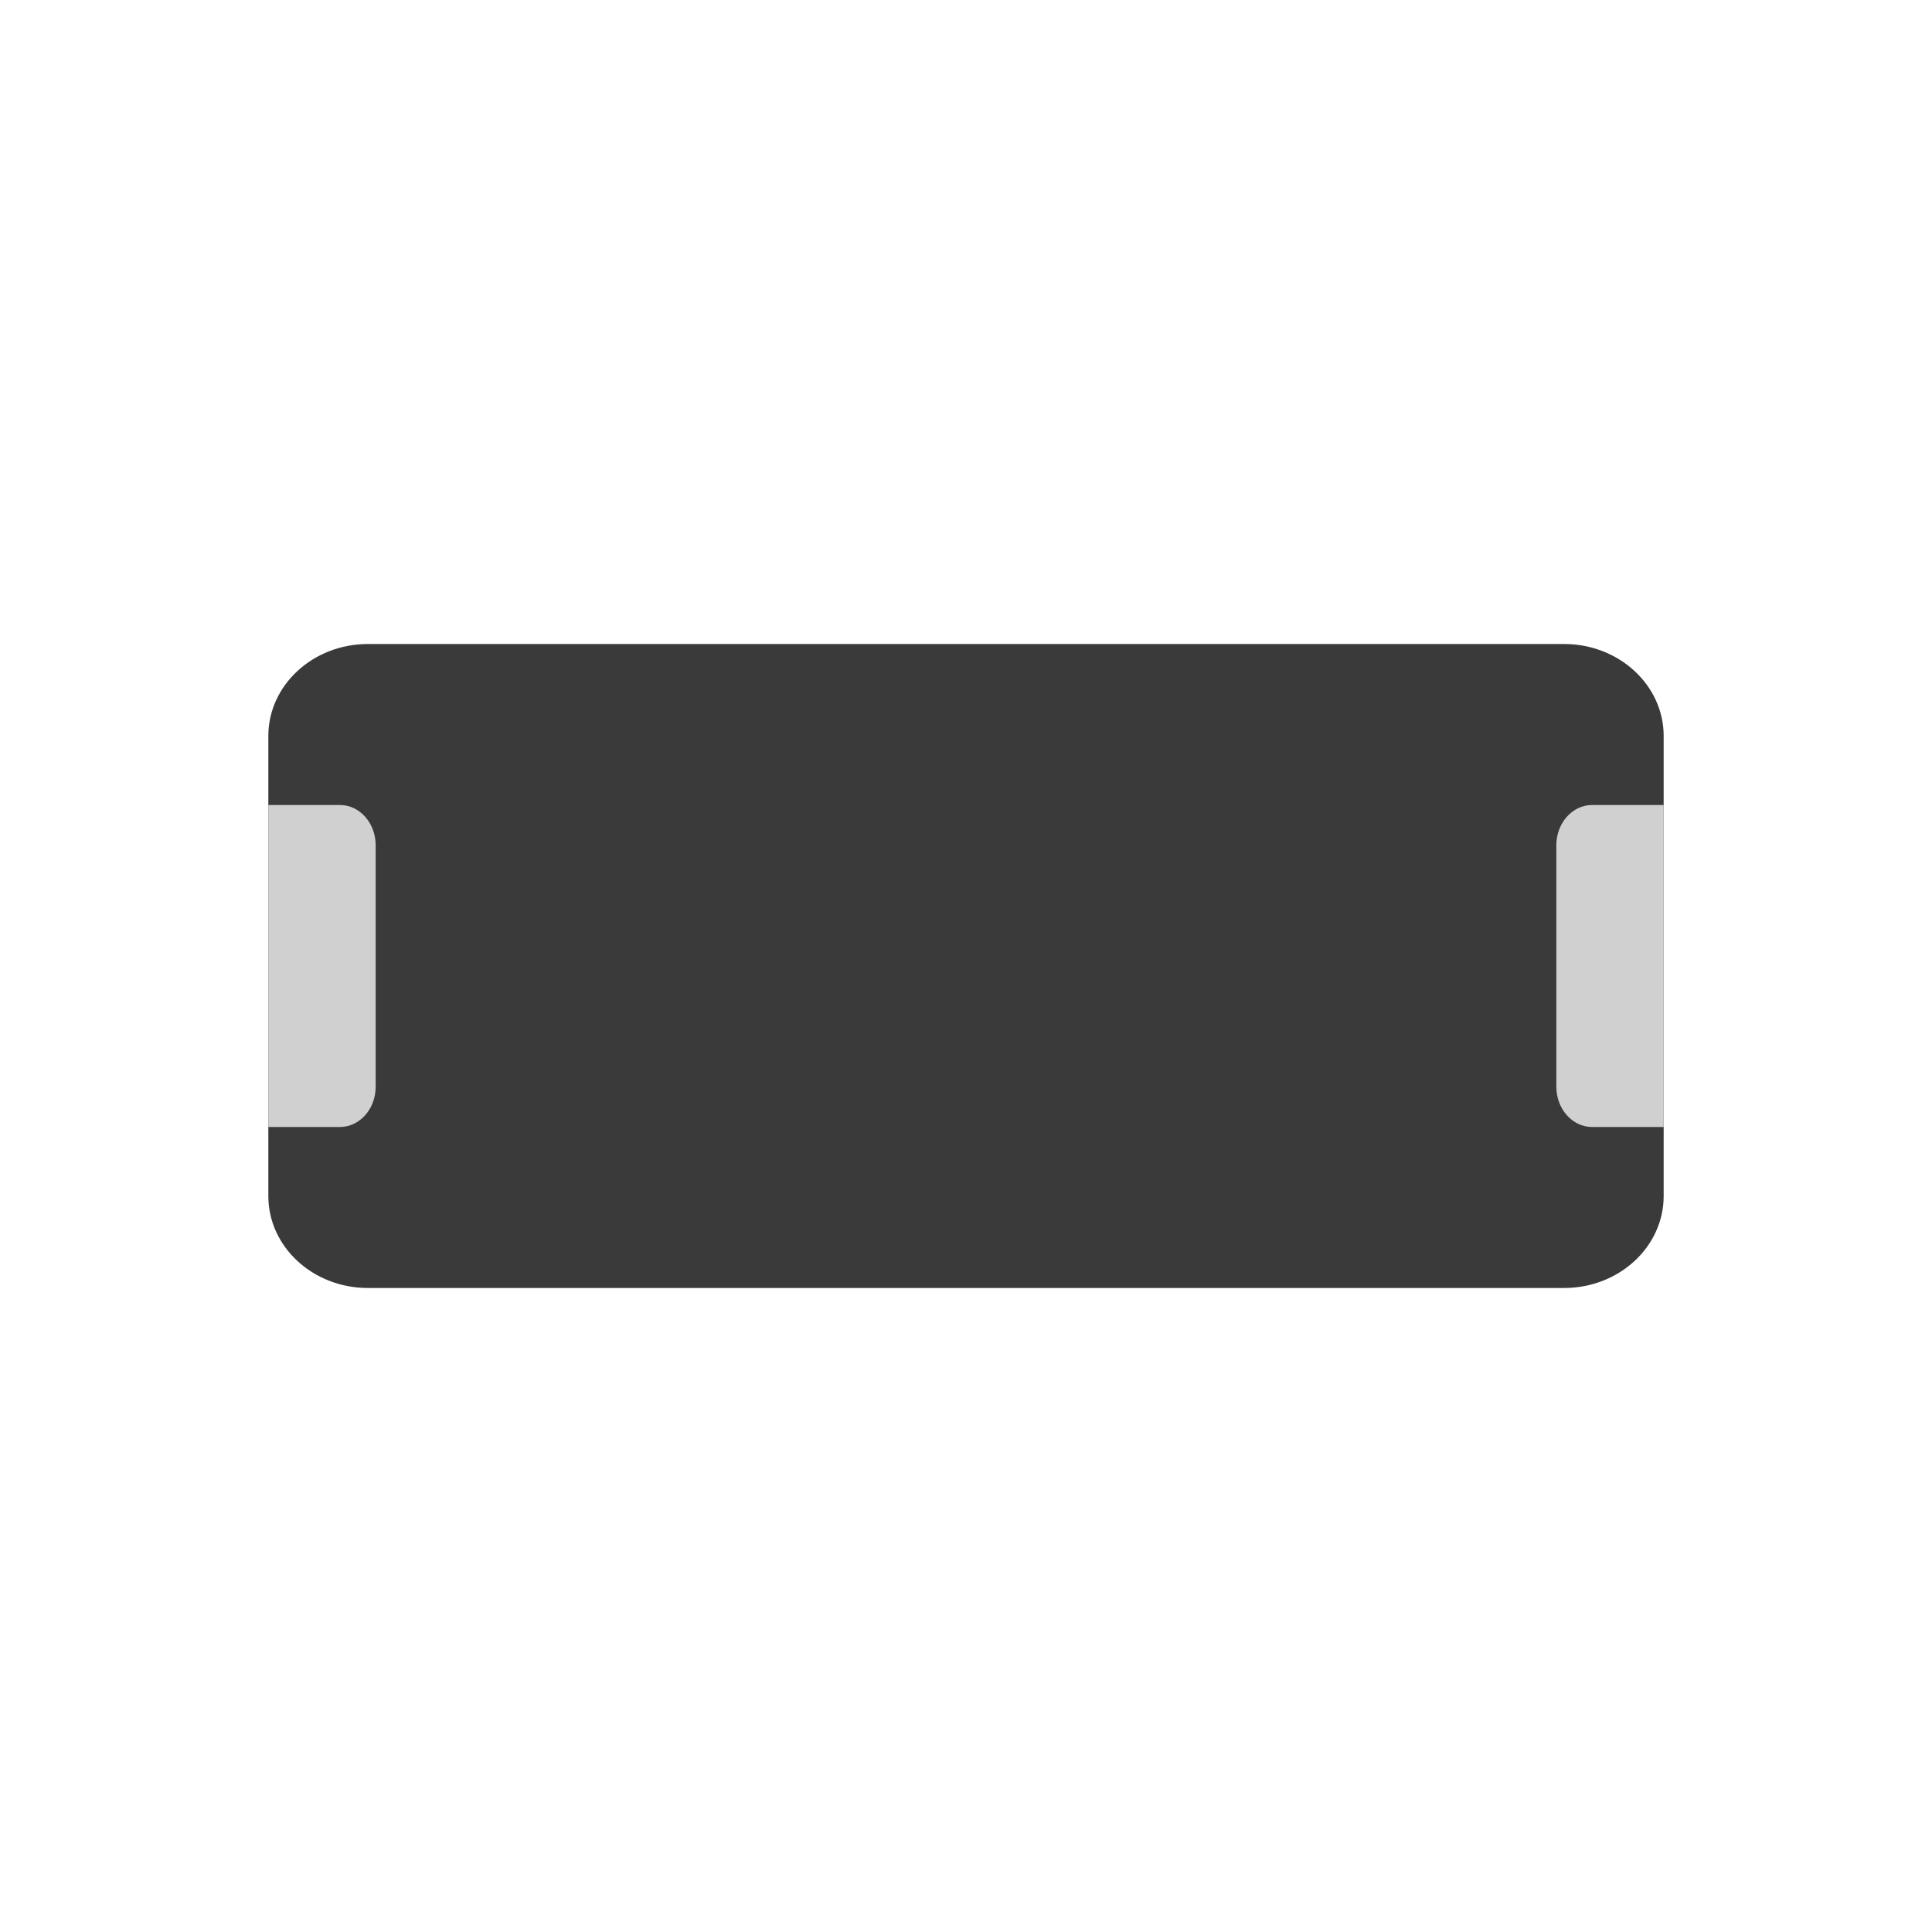
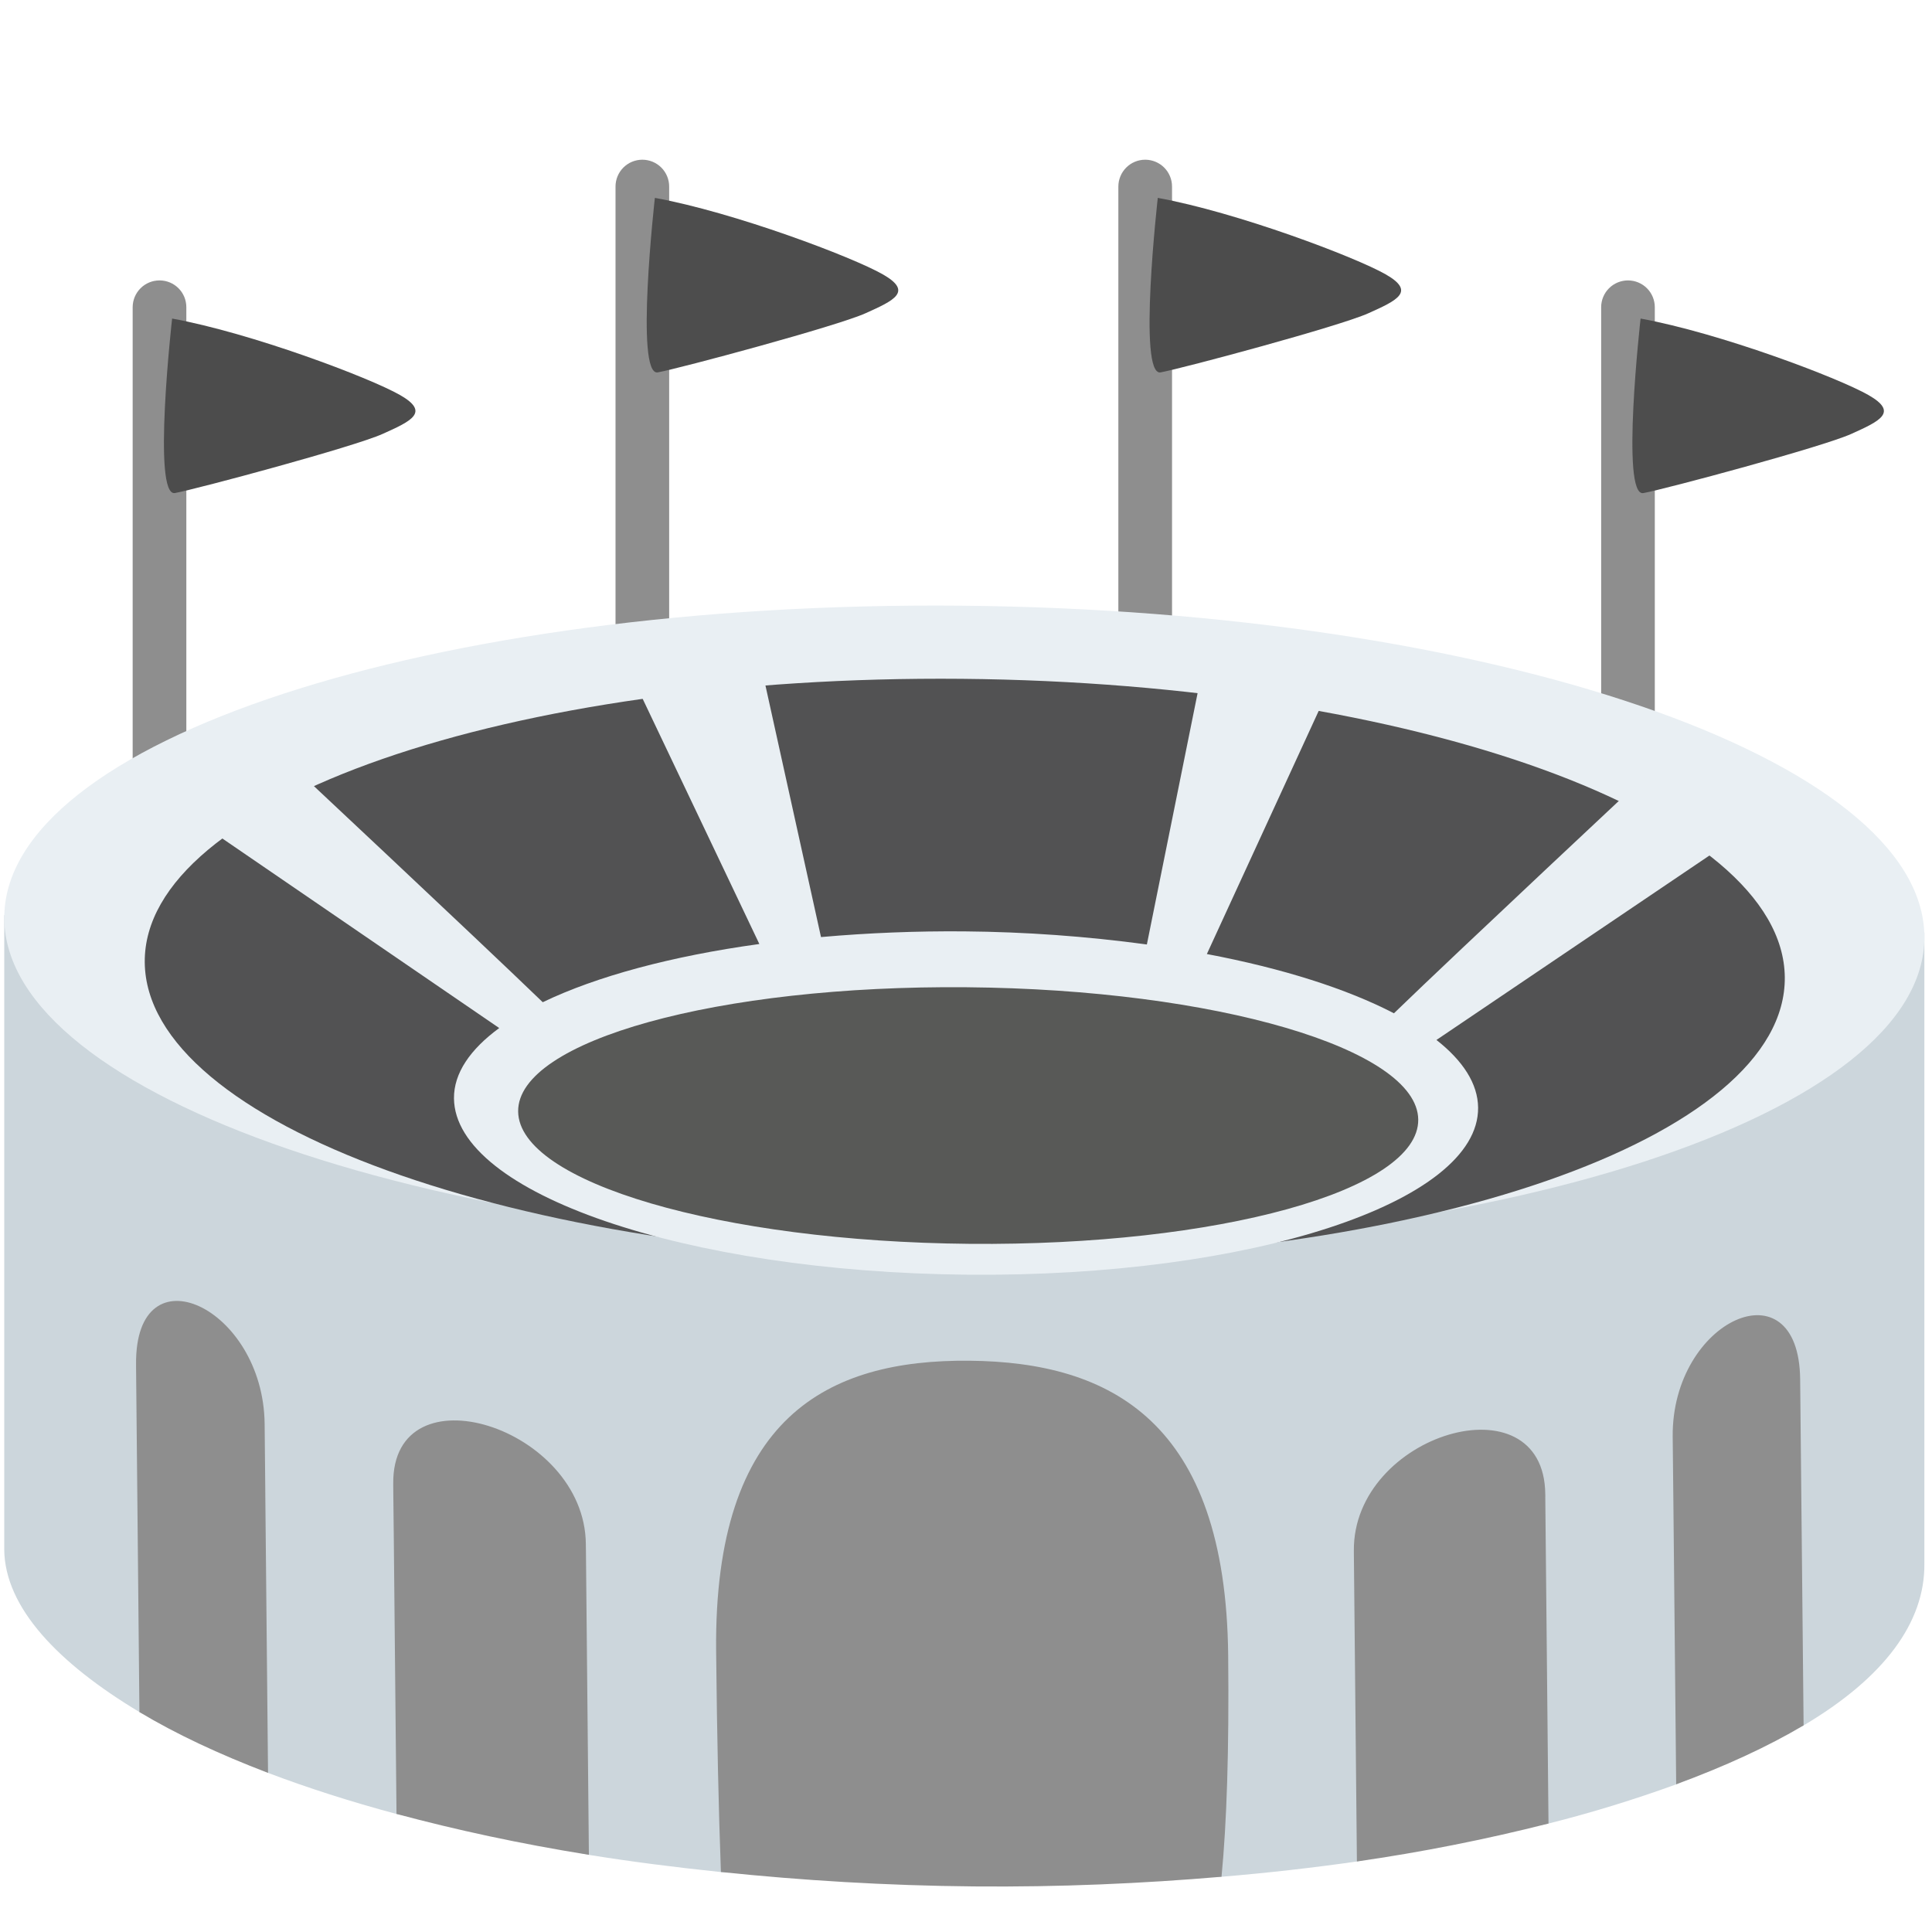
- <svg xmlns="http://www.w3.org/2000/svg" width="36" height="36" viewBox="0 0 36 36" fill="none">
-   <path d="M29.143 12H6.857C5.831 12 5 12.768 5 13.714V22.286C5 23.233 5.831 24 6.857 24H29.143C30.169 24 31 23.233 31 22.286V13.714C31 12.768 30.169 12 29.143 12Z" fill="#3A3A3A" />
-   <path d="M29 15.75C29 15.336 29.299 15 29.667 15H31V21H29.667C29.299 21 29 20.664 29 20.25V15.75Z" fill="#D0D0D0" />
-   <path d="M7 20.25C7 20.664 6.702 21 6.333 21H5V15H6.333C6.702 15 7 15.336 7 15.75V20.25Z" fill="#D0D0D0" />
+ <svg xmlns="http://www.w3.org/2000/svg" width="78" height="78" viewBox="0 0 78 78" fill="none">
+   <path d="M77.692 37.648L0.171 36.948V62.56C0.195 64.909 2.357 67.154 5.631 69.121L10.822 71.576C12.408 72.178 14.139 72.733 16.007 73.235L23.775 74.886C25.488 75.162 27.274 75.389 29.105 75.58L49.315 75.77C51.144 75.618 52.967 75.412 54.784 75.153L62.519 73.621C64.262 73.182 65.982 72.654 67.671 72.04L72.815 69.66C76.08 67.726 77.716 65.494 77.692 63.132V37.648Z" fill="#CCD6DC" />
+   <path d="M49.585 66.837C49.491 57.391 44.84 54.986 39.13 54.936C33.423 54.884 28.819 57.204 28.912 66.651C28.947 70.131 29.012 73.064 29.105 75.578C32.364 75.916 35.776 76.128 39.315 76.16C42.781 76.191 46.12 76.043 49.316 75.77C49.526 73.597 49.624 70.698 49.585 66.837V66.837ZM23.654 62.595L23.656 62.827L23.663 63.615L23.669 64.203L23.671 64.344C23.673 64.456 23.671 64.439 23.671 64.344L23.669 64.203L23.663 63.615L23.656 62.827L23.654 62.595L23.652 62.331C23.604 57.607 15.83 55.174 15.876 59.9V59.98L15.88 60.422L15.884 60.764L15.895 61.782L15.897 61.928L16.008 73.233C18.404 73.877 20.995 74.438 23.775 74.884L23.654 62.419V62.595V62.595ZM62.39 60.446L62.4 61.542V61.6L62.407 62.185C62.409 62.441 62.409 62.511 62.407 62.185L62.4 61.6V61.542L62.39 60.446L62.387 60.32C62.34 55.597 54.611 57.887 54.659 62.61V62.688L54.782 75.153C57.386 74.779 59.968 74.267 62.517 73.621L62.387 60.404L62.39 60.446V60.446ZM10.684 57.49C10.637 52.767 5.447 50.358 5.493 55.081V55.17L5.629 69.121C7.094 70.001 8.843 70.822 10.821 71.576L10.708 60.047C10.715 60.498 10.721 61.308 10.684 57.49ZM67.531 58.004L67.557 60.467V60.365V60.467L67.672 72.037C69.635 71.314 71.366 70.519 72.816 69.658L72.677 55.688C72.631 50.964 67.486 53.281 67.531 58.004ZM6.44 11.321C6.152 11.321 5.877 11.435 5.674 11.638C5.471 11.841 5.356 12.117 5.356 12.404V39.206C5.356 39.493 5.471 39.769 5.674 39.972C5.877 40.175 6.152 40.289 6.44 40.289C6.727 40.289 7.003 40.175 7.206 39.972C7.409 39.769 7.523 39.493 7.523 39.206V12.404C7.523 11.804 7.04 11.321 6.44 11.321Z" fill="#8E8E8E" />
+   <path d="M6.949 12.861C10.151 13.444 14.927 15.249 16.148 15.947C17.37 16.644 16.614 16.995 15.451 17.517C14.285 18.042 7.995 19.73 7.066 19.905C6.132 20.083 6.949 12.861 6.949 12.861V12.861Z" fill="#4C4C4C" />
+   <path d="M25.933 6.448C25.646 6.448 25.37 6.562 25.167 6.765C24.964 6.968 24.85 7.244 24.85 7.531V34.333C24.85 34.62 24.964 34.896 25.167 35.099C25.37 35.302 25.646 35.416 25.933 35.416C26.22 35.416 26.496 35.302 26.699 35.099C26.902 34.896 27.016 34.62 27.016 34.333V7.531C27.016 7.244 26.902 6.968 26.699 6.765C26.496 6.562 26.22 6.448 25.933 6.448Z" fill="#8E8E8E" />
+   <path d="M26.439 7.989C29.642 8.571 34.417 10.376 35.641 11.076C36.863 11.774 36.107 12.125 34.944 12.647C33.778 13.171 27.49 14.859 26.559 15.034C25.623 15.21 26.439 7.989 26.439 7.989V7.989Z" fill="#4D4D4D" />
+   <path d="M46.235 6.448C45.947 6.448 45.672 6.562 45.469 6.765C45.266 6.968 45.151 7.244 45.151 7.531V34.333C45.151 34.62 45.266 34.896 45.469 35.099C45.672 35.302 45.947 35.416 46.235 35.416C46.522 35.416 46.798 35.302 47.001 35.099C47.204 34.896 47.318 34.62 47.318 34.333V7.531C47.318 7.244 47.204 6.968 47.001 6.765C46.798 6.562 46.522 6.448 46.235 6.448Z" fill="#8E8E8E" />
+   <path d="M46.743 7.989C49.946 8.571 54.719 10.376 55.943 11.076C57.165 11.774 56.409 12.125 55.245 12.647C54.082 13.171 47.792 14.859 46.858 15.034C45.924 15.21 46.743 7.989 46.743 7.989V7.989Z" fill="#4C4C4C" />
+   <path d="M65.726 11.321C65.439 11.321 65.163 11.435 64.96 11.638C64.757 11.841 64.643 12.117 64.643 12.404V39.206C64.643 39.493 64.757 39.769 64.96 39.972C65.163 40.175 65.439 40.289 65.726 40.289C66.013 40.289 66.289 40.175 66.492 39.972C66.695 39.769 66.809 39.493 66.809 39.206V12.404C66.809 12.117 66.695 11.841 66.492 11.638C66.289 11.435 66.013 11.321 65.726 11.321Z" fill="#8E8E8E" />
+   <path d="M66.235 12.861C69.437 13.444 74.21 15.249 75.434 15.949C76.656 16.646 75.9 16.997 74.737 17.52C73.573 18.044 67.283 19.732 66.349 19.907C65.418 20.083 66.235 12.861 66.235 12.861V12.861Z" fill="#4D4D4D" />
+   <path d="M77.692 37.795C77.764 44.971 60.469 50.631 39.063 50.438C17.654 50.245 0.242 44.267 0.173 37.096C0.102 29.919 17.398 24.26 38.805 24.453C60.209 24.648 77.621 30.622 77.692 37.795Z" fill="#E9EFF3" />
+   <path d="M72.057 39.453C72.12 45.942 57.35 51.068 39.068 50.906C20.781 50.739 5.907 45.344 5.844 38.855C5.781 32.368 20.549 27.241 38.836 27.406C57.116 27.573 71.994 32.966 72.057 39.453Z" fill="#525253" />
+   <path d="M57.993 41.986L70.625 33.451L66.725 31.055C66.725 31.055 58.86 38.408 56.277 40.909C54.379 39.923 51.786 39.095 48.724 38.517L54.009 27.027L48.672 26.39L46.302 38.131C43.859 37.8 41.398 37.623 38.933 37.602C37.002 37.586 35.07 37.662 33.146 37.832L30.583 26.225L25.259 26.769L30.657 38.112C27.103 38.601 24.076 39.42 21.912 40.462C19.158 37.804 11.41 30.554 11.41 30.554L7.558 32.881L20.155 41.505C18.983 42.365 18.32 43.325 18.328 44.345C18.367 48.172 27.651 51.359 39.07 51.463C50.484 51.567 59.712 48.546 59.675 44.718C59.666 43.754 59.066 42.828 57.993 41.986V41.986Z" fill="#E9EFF3" />
+   <path d="M57.258 45.201C57.286 48.063 49.172 50.308 39.139 50.217C29.105 50.126 20.947 47.734 20.919 44.872C20.891 42.012 29.003 39.767 39.037 39.858C49.068 39.947 57.228 42.341 57.258 45.201V45.201Z" fill="#585957" />
</svg>
